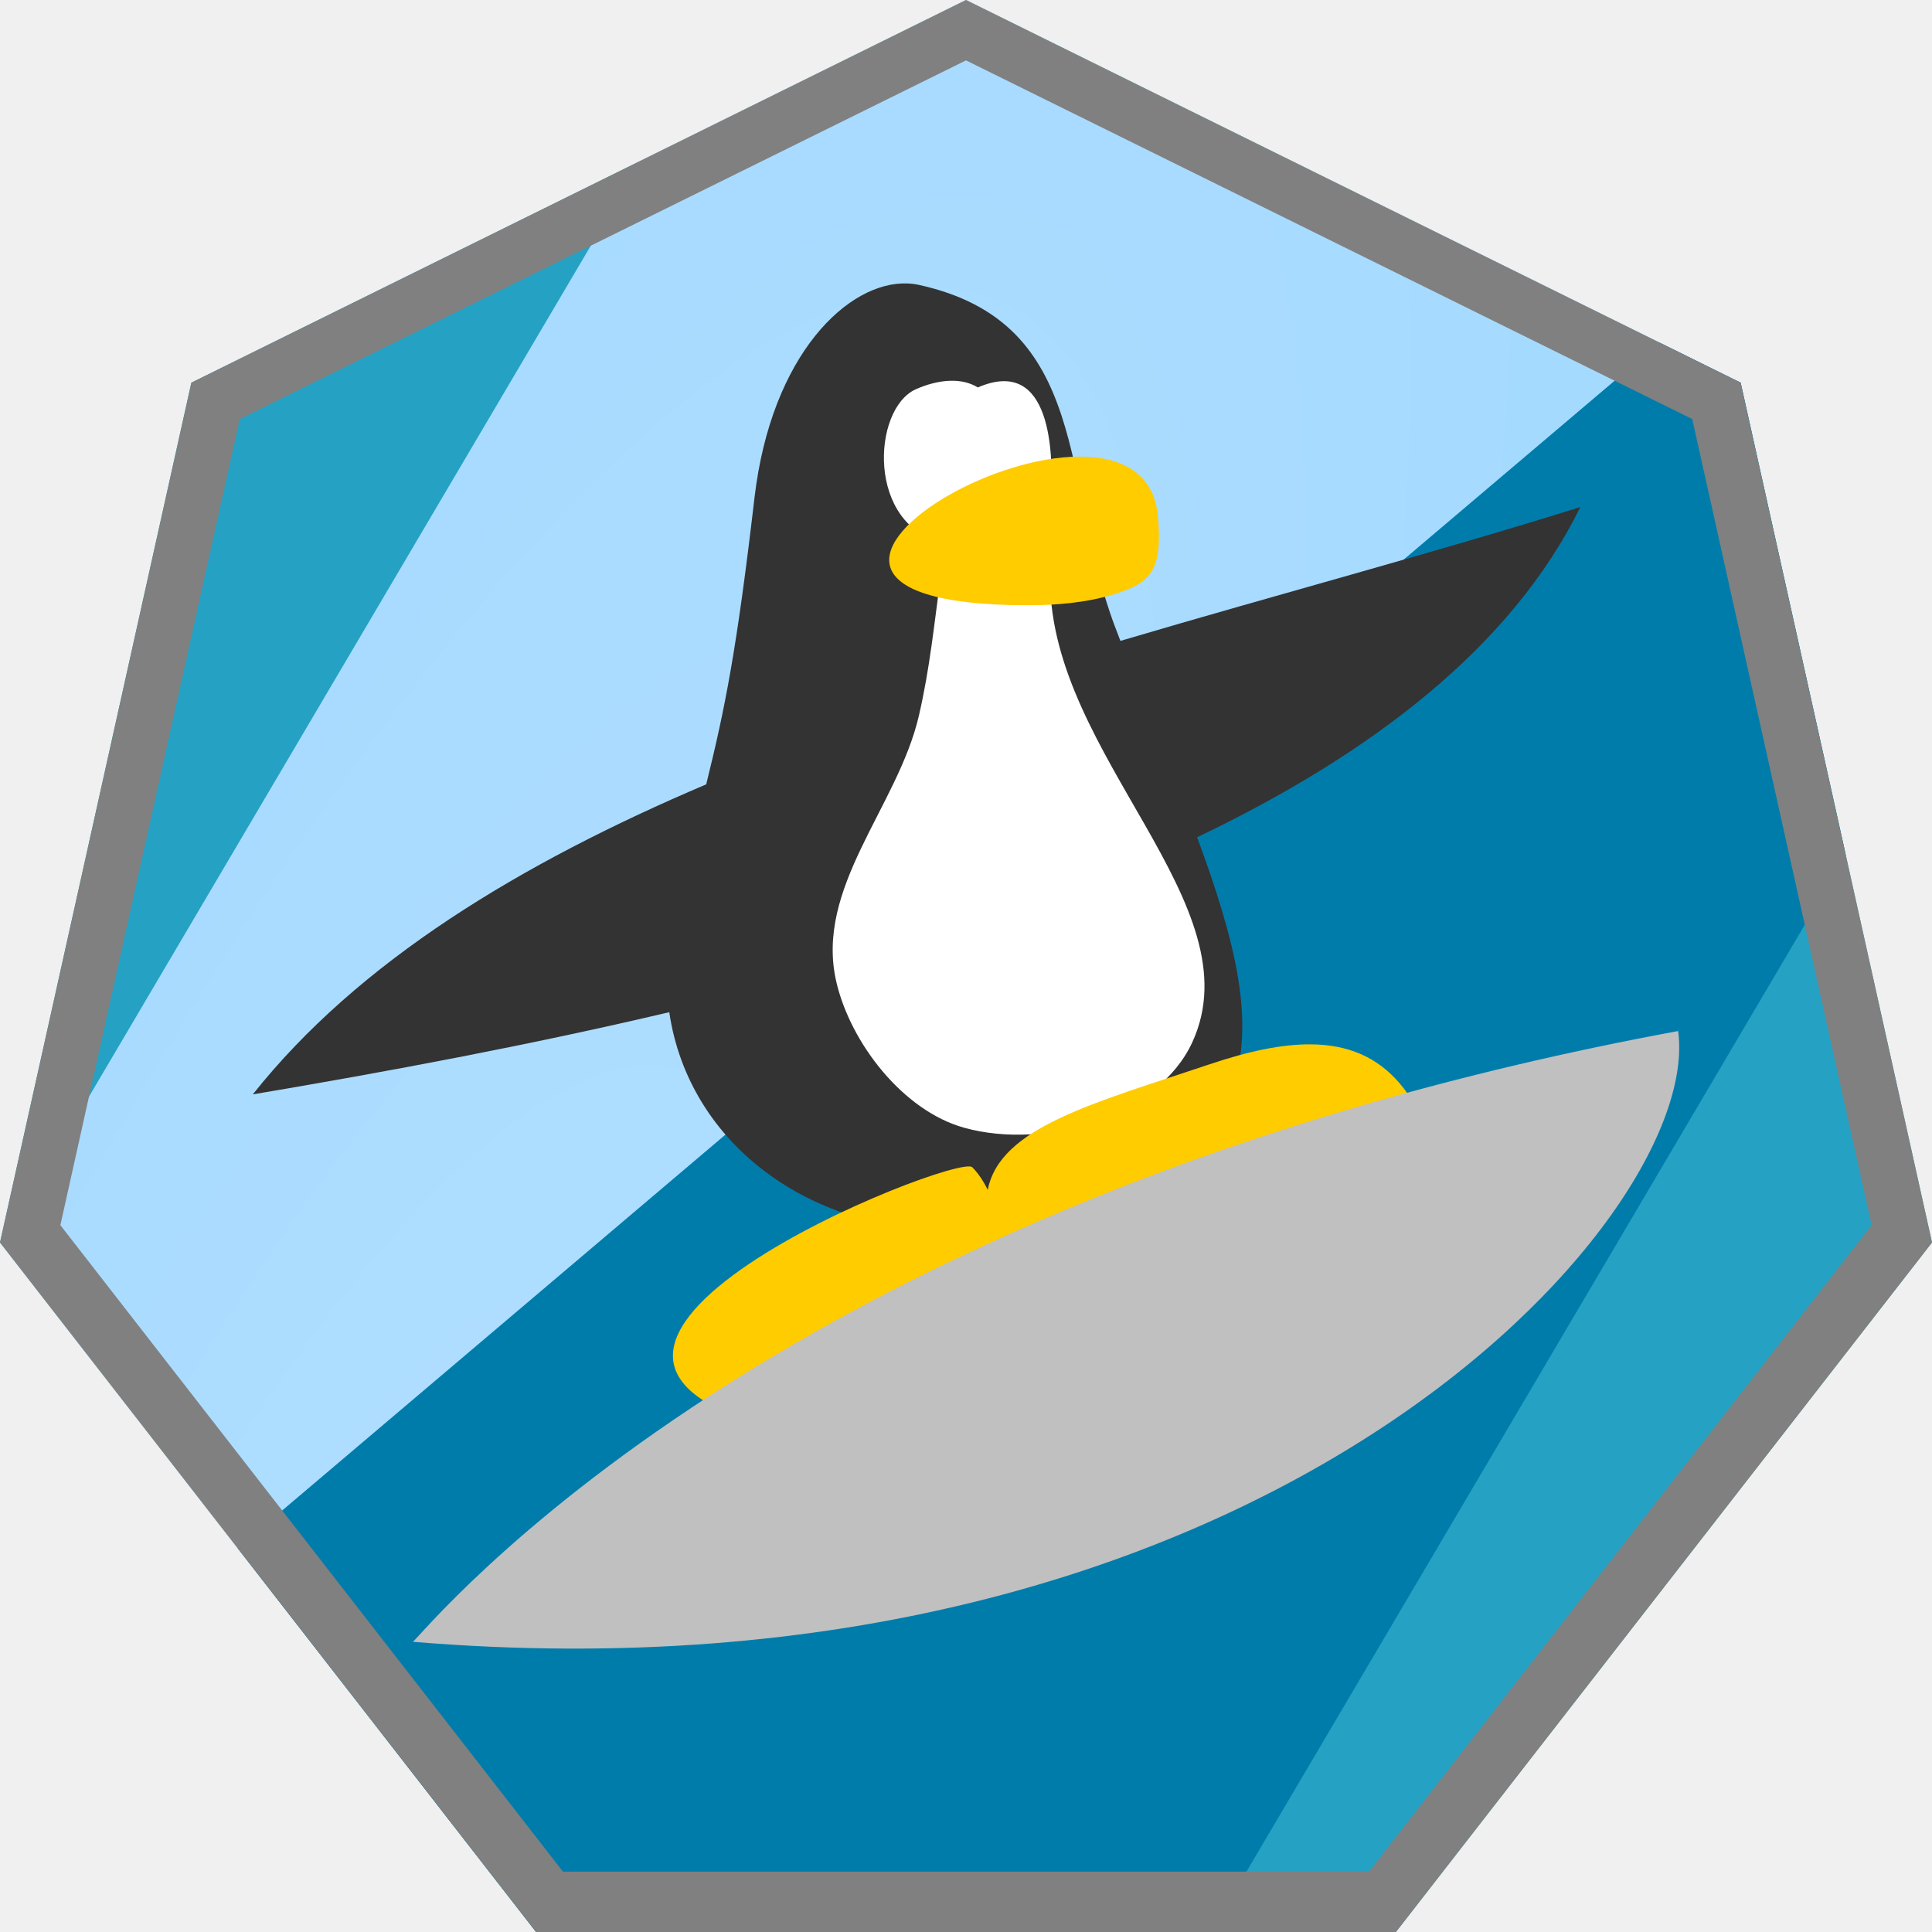
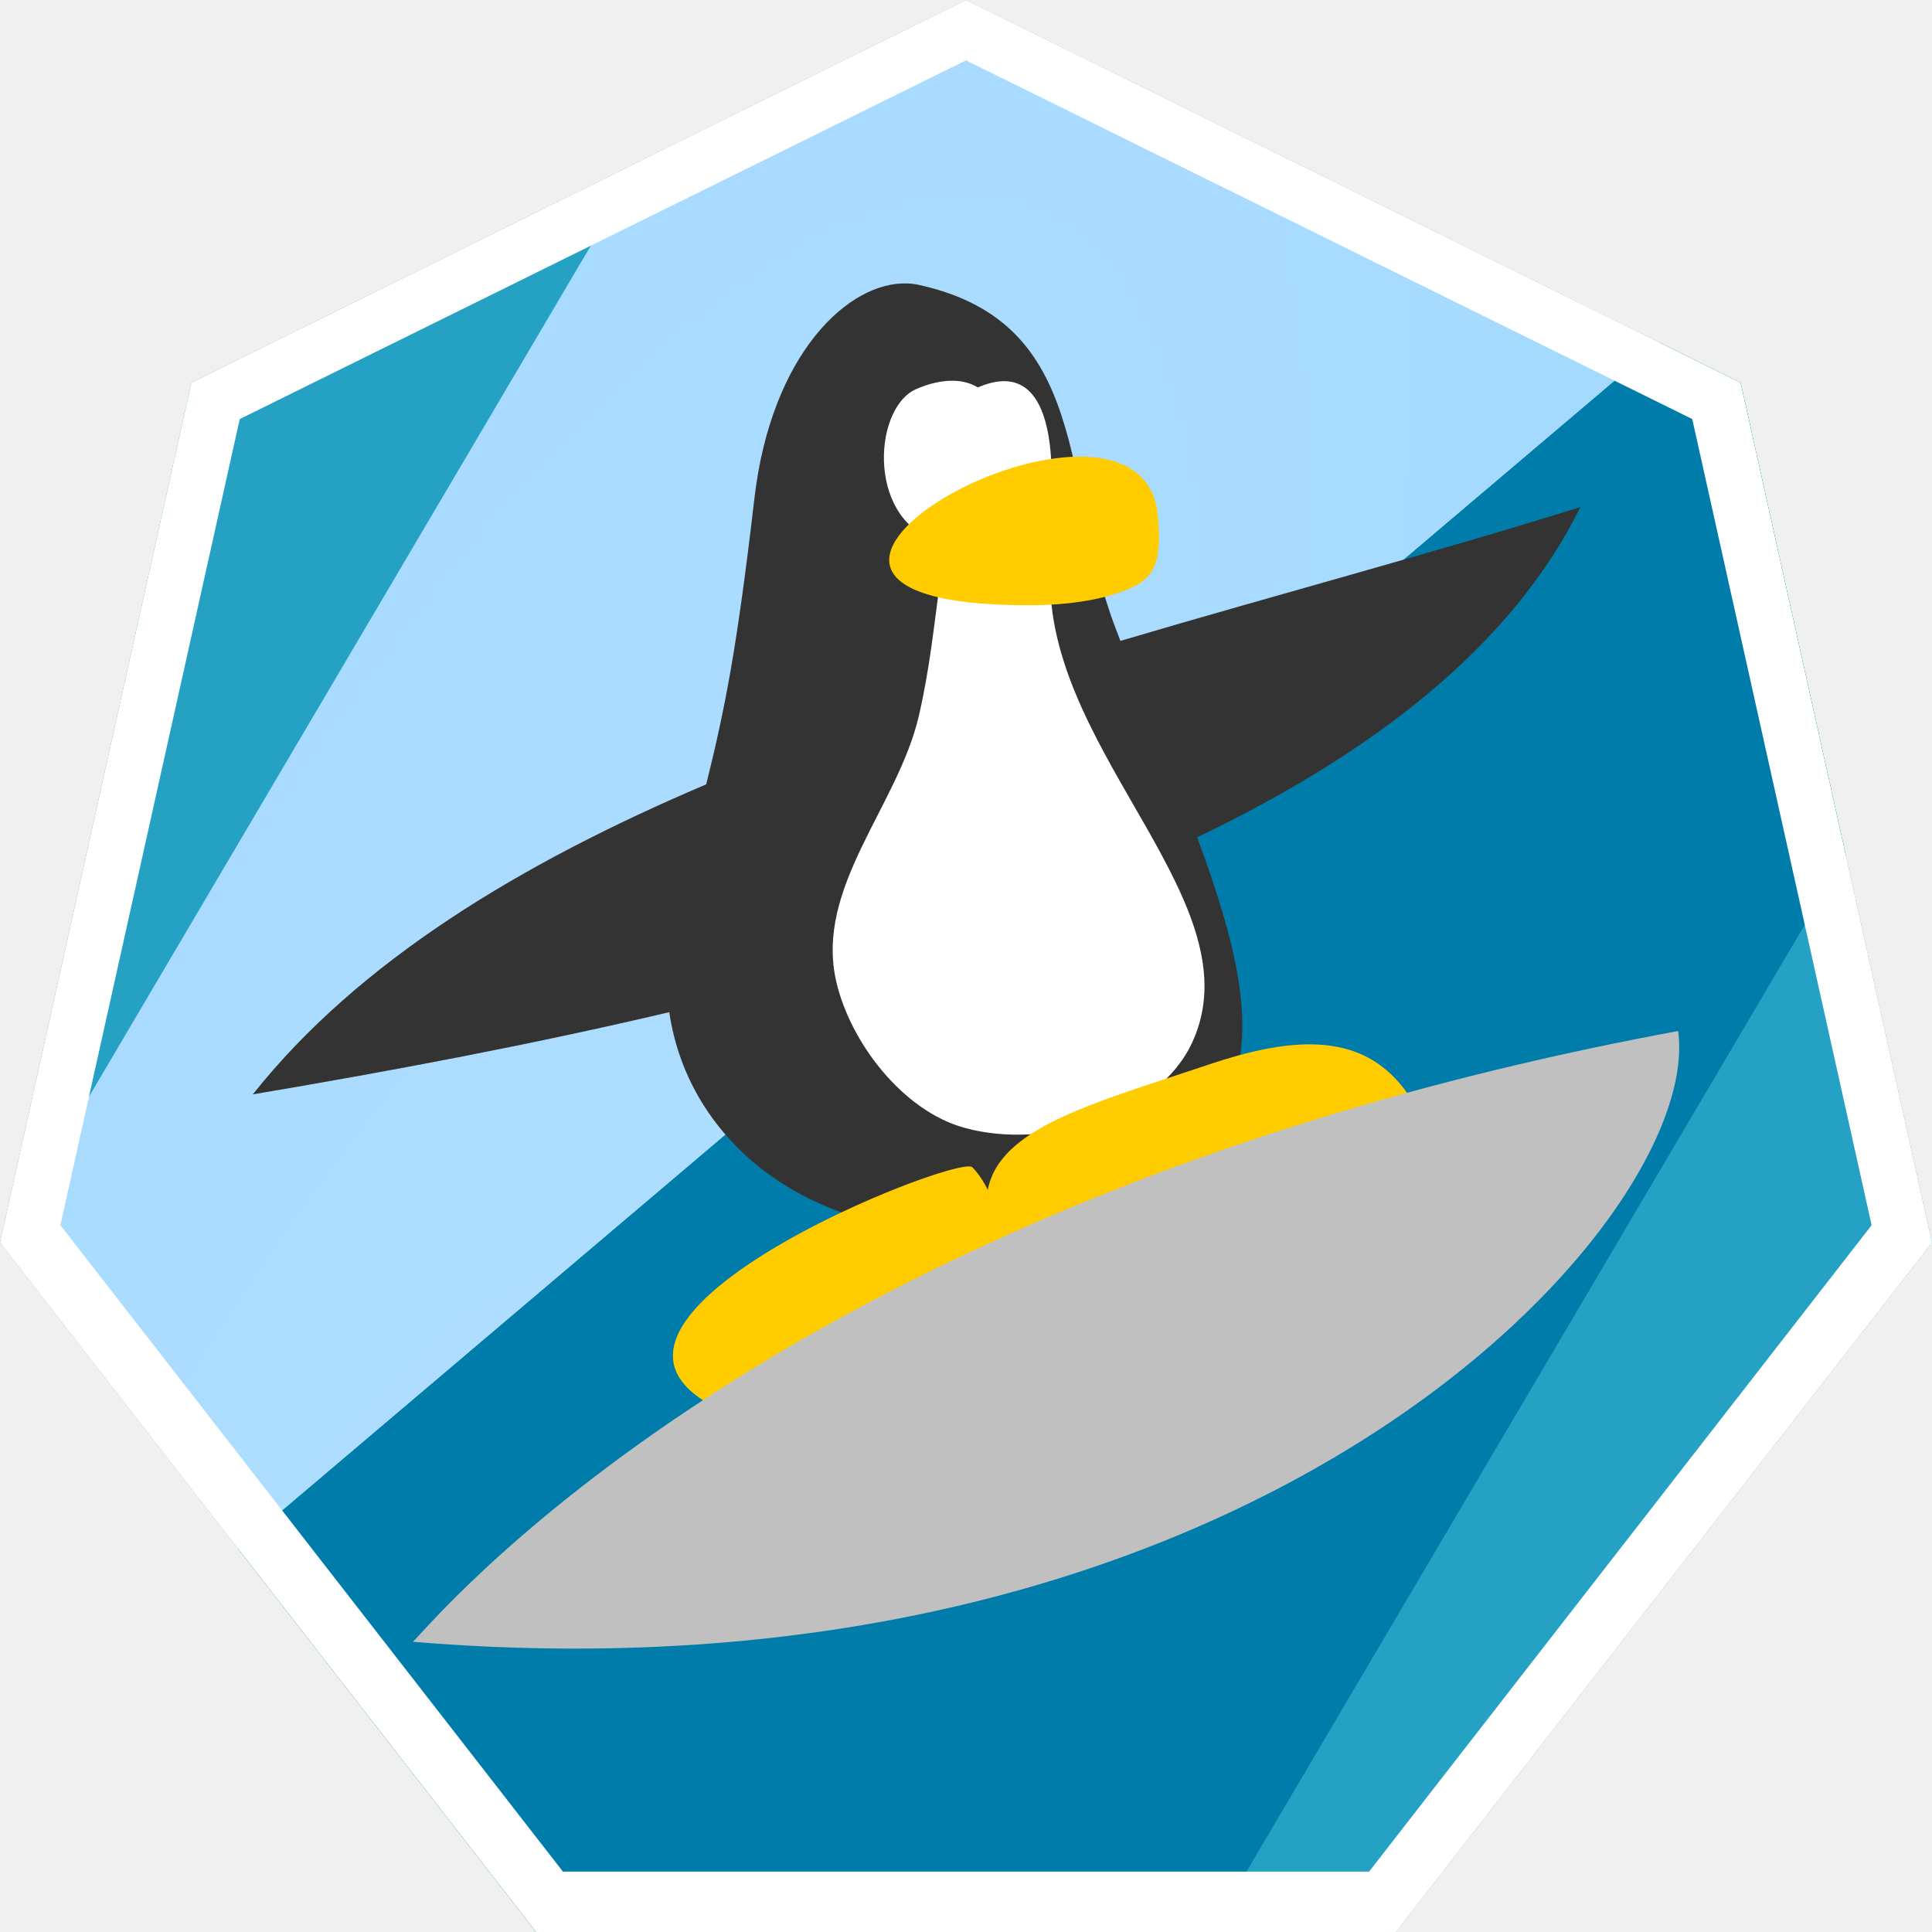
- <svg xmlns="http://www.w3.org/2000/svg" xmlns:xlink="http://www.w3.org/1999/xlink" id="svgImage" viewBox="0 0 32 32" version="1.1" width="32" height="32">
+ <svg xmlns="http://www.w3.org/2000/svg" xmlns:xlink="http://www.w3.org/1999/xlink" id="svgImage" viewBox="0 0 300 300" version="1.1" width="300" height="300">
  <defs id="defs11708">
    <linearGradient id="linearGradient5545">
      <stop style="stop-color:#007cab;stop-opacity:1;" offset="0" id="stop5541" />
      <stop style="stop-color:#007cab;stop-opacity:1" offset="1" id="stop5543" />
    </linearGradient>
    <linearGradient id="linearGradient5519">
      <stop style="stop-color:#b2dfff;stop-opacity:1;" offset="0" id="stop5515" />
      <stop style="stop-color:#a5daff;stop-opacity:1" offset="1" id="stop5517" />
    </linearGradient>
    <clipPath clipPathUnits="userSpaceOnUse" id="clipPath16438">
      <path transform="matrix(0.9108629,0,0,0.9342875,1.426193,1.029166)" d="M 16,-0.031 29.206,6.329 32.468,20.619 l -9.139,11.46 -14.658,0 L -0.468,20.619 2.794,6.329 Z" id="path16440" style="opacity:1;fill:#ff0000;fill-opacity:0.823;stroke:none;stroke-width:1.054;stroke-opacity:1" />
    </clipPath>
    <radialGradient xlink:href="#linearGradient5519" id="radialGradient5521" cx="16" cy="32" fx="16" fy="32" r="16" gradientUnits="userSpaceOnUse" gradientTransform="matrix(-1,-2,0.8944253,-0.4472174,3.378391,78.31096)" />
    <linearGradient xlink:href="#linearGradient5545" id="linearGradient5547" x1="0" y1="16" x2="32" y2="16" gradientUnits="userSpaceOnUse" />
    <clipPath clipPathUnits="userSpaceOnUse" id="clipPath5573">
      <path style="opacity:1;fill:#000000;fill-opacity:1;stroke:none;stroke-width:1.054;stroke-opacity:1" id="path5575" d="M 16,-0.031 29.206,6.329 32.468,20.619 l -9.139,11.46 -14.658,0 L -0.468,20.619 2.794,6.329 Z" transform="matrix(0.9715871,0,0,0.9965733,0.4546062,0.03111058)" />
    </clipPath>
  </defs>
-   <g id="g5571" clip-path="url(#clipPath5573)">
-     <path style="opacity:1;fill:#25a1c3;fill-opacity:1;stroke:none;stroke-width:1.054;stroke-opacity:1" id="path5553" d="M 16,-0.031 29.206,6.329 32.468,20.619 l -9.139,11.46 -14.658,0 L -0.468,20.619 2.794,6.329 Z" transform="matrix(0.9715871,0,0,0.9965733,0.4546062,0.03111058)" />
-     <g transform="matrix(0.8356529,0,-0.8356535,1.417083,16.92809,-8.04334)" id="g5551">
-       <path style="fill:url(#radialGradient5521);fill-opacity:1;stroke:none;stroke-width:1px;stroke-linecap:butt;stroke-linejoin:miter;stroke-opacity:1" d="M 32,0 H 0 v 32 z" id="path5511" />
-       <path id="path5523" d="M 0,32 H 32 V 0 Z" style="fill:url(#linearGradient5547);fill-opacity:1;stroke:none;stroke-width:1px;stroke-linecap:butt;stroke-linejoin:miter;stroke-opacity:1" />
+   <g id="g849" transform="matrix(9.375,0,0,9.375,0,-2512.5)">
+     <g transform="translate(0,268)" clip-path="url(#clipPath5573)" id="g5571">
+       <path transform="matrix(0.9715871,0,0,0.9965733,0.4546062,0.03111058)" d="M 16,-0.031 29.206,6.329 32.468,20.619 l -9.139,11.46 -14.658,0 L -0.468,20.619 2.794,6.329 Z" id="path5553" style="opacity:1;fill:#25a1c3;fill-opacity:1;stroke:none;stroke-width:1.054;stroke-opacity:1" />
+       <g id="g5551" transform="matrix(0.8356529,0,-0.8356535,1.417083,16.92809,-8.04334)">
+         <path id="path5511" d="M 32,0 H 0 v 32 z" style="fill:url(#radialGradient5521);fill-opacity:1;stroke:none;stroke-width:1px;stroke-linecap:butt;stroke-linejoin:miter;stroke-opacity:1" />
+         <path style="fill:url(#linearGradient5547);fill-opacity:1;stroke:none;stroke-width:1px;stroke-linecap:butt;stroke-linejoin:miter;stroke-opacity:1" d="M 0,32 H 32 V 0 Z" id="path5523" />
+       </g>
    </g>
+     <g transform="matrix(0.05722524,0,0.00506149,0.05722524,13.2372,283.3669)" id="g5496">
+       <path style="fill:#333333;fill-opacity:1;stroke:none;stroke-width:1px;stroke-linecap:butt;stroke-linejoin:miter;stroke-opacity:1" d="m 47.858,-186.492 c -17.019,-0.684 -41.257,20.41 -49.814,62.145 -9.047,44.123 -13.89,60.804 -21.285,82.832 -55.728,22.836 -105.177,51.209 -139.172,89.736 39.356,-6.538 81.206,-14.216 122.648,-23.791 2.194,38.041 35.503,65.98 84.178,63.322 89.285,-15.899 89.956,-54.117 73.076,-113.947 52.838,-24.241 95.933,-55.204 119.383,-95.584 -42.476,12.979 -89.468,25.155 -136.555,38.744 -0.435,-1.486 -0.871,-2.955 -1.303,-4.459 -11.87,-41.363 1.295,-87.504 -47.855,-98.57 -1.064,-0.24 -2.166,-0.382 -3.301,-0.428 z" id="path858-4" />
+       <path style="fill:#ffffff;fill-opacity:1;stroke:none;stroke-width:1px;stroke-linecap:butt;stroke-linejoin:miter;stroke-opacity:1" d="m 50.443,-103.922 c -3.704,16.481 -5.923,28.609 -10.357,42.5 -8.416,26.367 -34.694,49.753 -30.714,77.143 2.572,17.7 16.017,37.229 33.214,42.143 23.246,6.643 56.536,-3.474 68.214,-24.643 22.019,-39.91 -33.513,-82.845 -29.286,-133.571 5.622,-0.225 -28.642,-12.637 -31.071,-3.571 z" id="path886-8" />
+       <path style="fill:#ffcc00;fill-opacity:1;stroke:none;stroke-width:1px;stroke-linecap:butt;stroke-linejoin:miter;stroke-opacity:1" d="m 145.151,33.739 c -8.338,-0.071 -18.218,1.961 -29.771,5.742 -34.418,11.265 -62.352,18.148 -67.518,36.387 -1.01,-2.55 -2.303,-4.792 -3.897,-6.561 -3.955,-4.389 -155.567,53.803 -59.906,76.746 19.307,-10.698 41.311,-21.161 60.609,-30.811 3.096,-4.688 4.995,-11.288 5.645,-18.162 1.679,4.169 4.013,8.722 7.084,13.729 16.923,-2.374 123.643,-13.049 123.643,-29.406 -3.344,-33.566 -14.581,-47.483 -35.889,-47.664 z" id="path874-6" />
+       <path style="fill:#ffffff;fill-opacity:1;stroke:none;stroke-width:1px;stroke-linecap:butt;stroke-linejoin:miter;stroke-opacity:1" d="m 57.719,-158.326 c -3.517,0.103 -7.153,1.156 -10.18,2.461 -13.227,5.704 -17.842,39.726 4.275,44.469 -0.259,-3.509 7.109,-8.251 12.721,-12.439 1.38,1.304 3.477,2.057 6.623,2.057 6.955,0 9.468,-1.808 13.08,-5.391 1.017,-8.537 3.947,-38.671 -18.697,-29.227 -2.285,-1.48 -5.013,-2.012 -7.822,-1.93 z" id="path880-8" />
+       <path style="fill:#ffcc00;fill-opacity:1;stroke:none;stroke-width:1.017px;stroke-linecap:butt;stroke-linejoin:miter;stroke-opacity:1" d="m 99.995,-96.637 c -8.786,2.713 -18.238,3.283 -25.351,3.283 -107.316,0 39.725,-76.208 39.725,-25.759 0,15.732 -3.765,19.2 -14.374,22.476 z" id="path878-2" />
+       <path style="fill:#c0c0c0;fill-opacity:1;stroke:none;stroke-width:1px;stroke-linecap:butt;stroke-linejoin:miter;stroke-opacity:1" d="M -130.088,206.662 C -126.047,203.631 -14.93,78.372 251.75,29.885 254.474,84.28 113.661,227.016 -130.088,206.662 Z" id="path864-3" />
+     </g>
+     <path id="path16419" d="M 16,268 3.17,274.338 0,288.58 8.879,300 H 23.121 L 32,288.58 28.83,274.338 Z m 0,1 12.029,5.941 L 31,288.293 22.676,299 H 9.324 l -8.324,-10.707 2.971,-13.352 z" style="opacity:1;fill:#ffffff;fill-opacity:1;stroke:none;stroke-width:1.037;stroke-opacity:1" />
  </g>
-   <g id="g5496" transform="matrix(0.05722524,0,0.00506149,0.05722524,13.2372,15.36695)">
-     <path id="path858-4" d="m 47.858,-186.492 c -17.019,-0.684 -41.257,20.41 -49.814,62.145 -9.047,44.123 -13.89,60.804 -21.285,82.832 -55.728,22.836 -105.177,51.209 -139.172,89.736 39.356,-6.538 81.206,-14.216 122.648,-23.791 2.194,38.041 35.503,65.98 84.178,63.322 89.285,-15.899 89.956,-54.117 73.076,-113.947 52.838,-24.241 95.933,-55.204 119.383,-95.584 -42.476,12.979 -89.468,25.155 -136.555,38.744 -0.435,-1.486 -0.871,-2.955 -1.303,-4.459 -11.87,-41.363 1.295,-87.504 -47.855,-98.57 -1.064,-0.24 -2.166,-0.382 -3.301,-0.428 z" style="fill:#333333;fill-opacity:1;stroke:none;stroke-width:1px;stroke-linecap:butt;stroke-linejoin:miter;stroke-opacity:1" />
-     <path id="path886-8" d="m 50.443,-103.922 c -3.704,16.481 -5.923,28.609 -10.357,42.5 -8.416,26.367 -34.694,49.753 -30.714,77.143 2.572,17.7 16.017,37.229 33.214,42.143 23.246,6.643 56.536,-3.474 68.214,-24.643 22.019,-39.91 -33.513,-82.845 -29.286,-133.571 5.622,-0.225 -28.642,-12.637 -31.071,-3.571 z" style="fill:#ffffff;fill-opacity:1;stroke:none;stroke-width:1px;stroke-linecap:butt;stroke-linejoin:miter;stroke-opacity:1" />
-     <path id="path874-6" d="m 145.151,33.739 c -8.338,-0.071 -18.218,1.961 -29.771,5.742 -34.418,11.265 -62.352,18.148 -67.518,36.387 -1.01,-2.55 -2.303,-4.792 -3.897,-6.561 -3.955,-4.389 -155.567,53.803 -59.906,76.746 19.307,-10.698 41.311,-21.161 60.609,-30.811 3.096,-4.688 4.995,-11.288 5.645,-18.162 1.679,4.169 4.013,8.722 7.084,13.729 16.923,-2.374 123.643,-13.049 123.643,-29.406 -3.344,-33.566 -14.581,-47.483 -35.889,-47.664 z" style="fill:#ffcc00;fill-opacity:1;stroke:none;stroke-width:1px;stroke-linecap:butt;stroke-linejoin:miter;stroke-opacity:1" />
-     <path id="path880-8" d="m 57.719,-158.326 c -3.517,0.103 -7.153,1.156 -10.18,2.461 -13.227,5.704 -17.842,39.726 4.275,44.469 -0.259,-3.509 7.109,-8.251 12.721,-12.439 1.38,1.304 3.477,2.057 6.623,2.057 6.955,0 9.468,-1.808 13.08,-5.391 1.017,-8.537 3.947,-38.671 -18.697,-29.227 -2.285,-1.48 -5.013,-2.012 -7.822,-1.93 z" style="fill:#ffffff;fill-opacity:1;stroke:none;stroke-width:1px;stroke-linecap:butt;stroke-linejoin:miter;stroke-opacity:1" />
-     <path id="path878-2" d="m 99.995,-96.637 c -8.786,2.713 -18.238,3.283 -25.351,3.283 -107.316,0 39.725,-76.208 39.725,-25.759 0,15.732 -3.765,19.2 -14.374,22.476 z" style="fill:#ffcc00;fill-opacity:1;stroke:none;stroke-width:1.017px;stroke-linecap:butt;stroke-linejoin:miter;stroke-opacity:1" />
-     <path id="path864-3" d="M -130.088,206.662 C -126.047,203.631 -14.93,78.372 251.75,29.885 254.474,84.28 113.661,227.016 -130.088,206.662 Z" style="fill:#c0c0c0;fill-opacity:1;stroke:none;stroke-width:1px;stroke-linecap:butt;stroke-linejoin:miter;stroke-opacity:1" />
-   </g>
-   <path style="opacity:1;fill:#808080;fill-opacity:1;stroke:none;stroke-width:1.037;stroke-opacity:1" d="M 16,0 3.17,6.338 0,20.58 8.879,32 H 23.121 L 32,20.58 28.83,6.338 Z m 0,1 L 28.029,6.941 31,20.293 22.676,31 H 9.324 L 1,20.293 3.971,6.941 Z" id="path16419" />
</svg>
